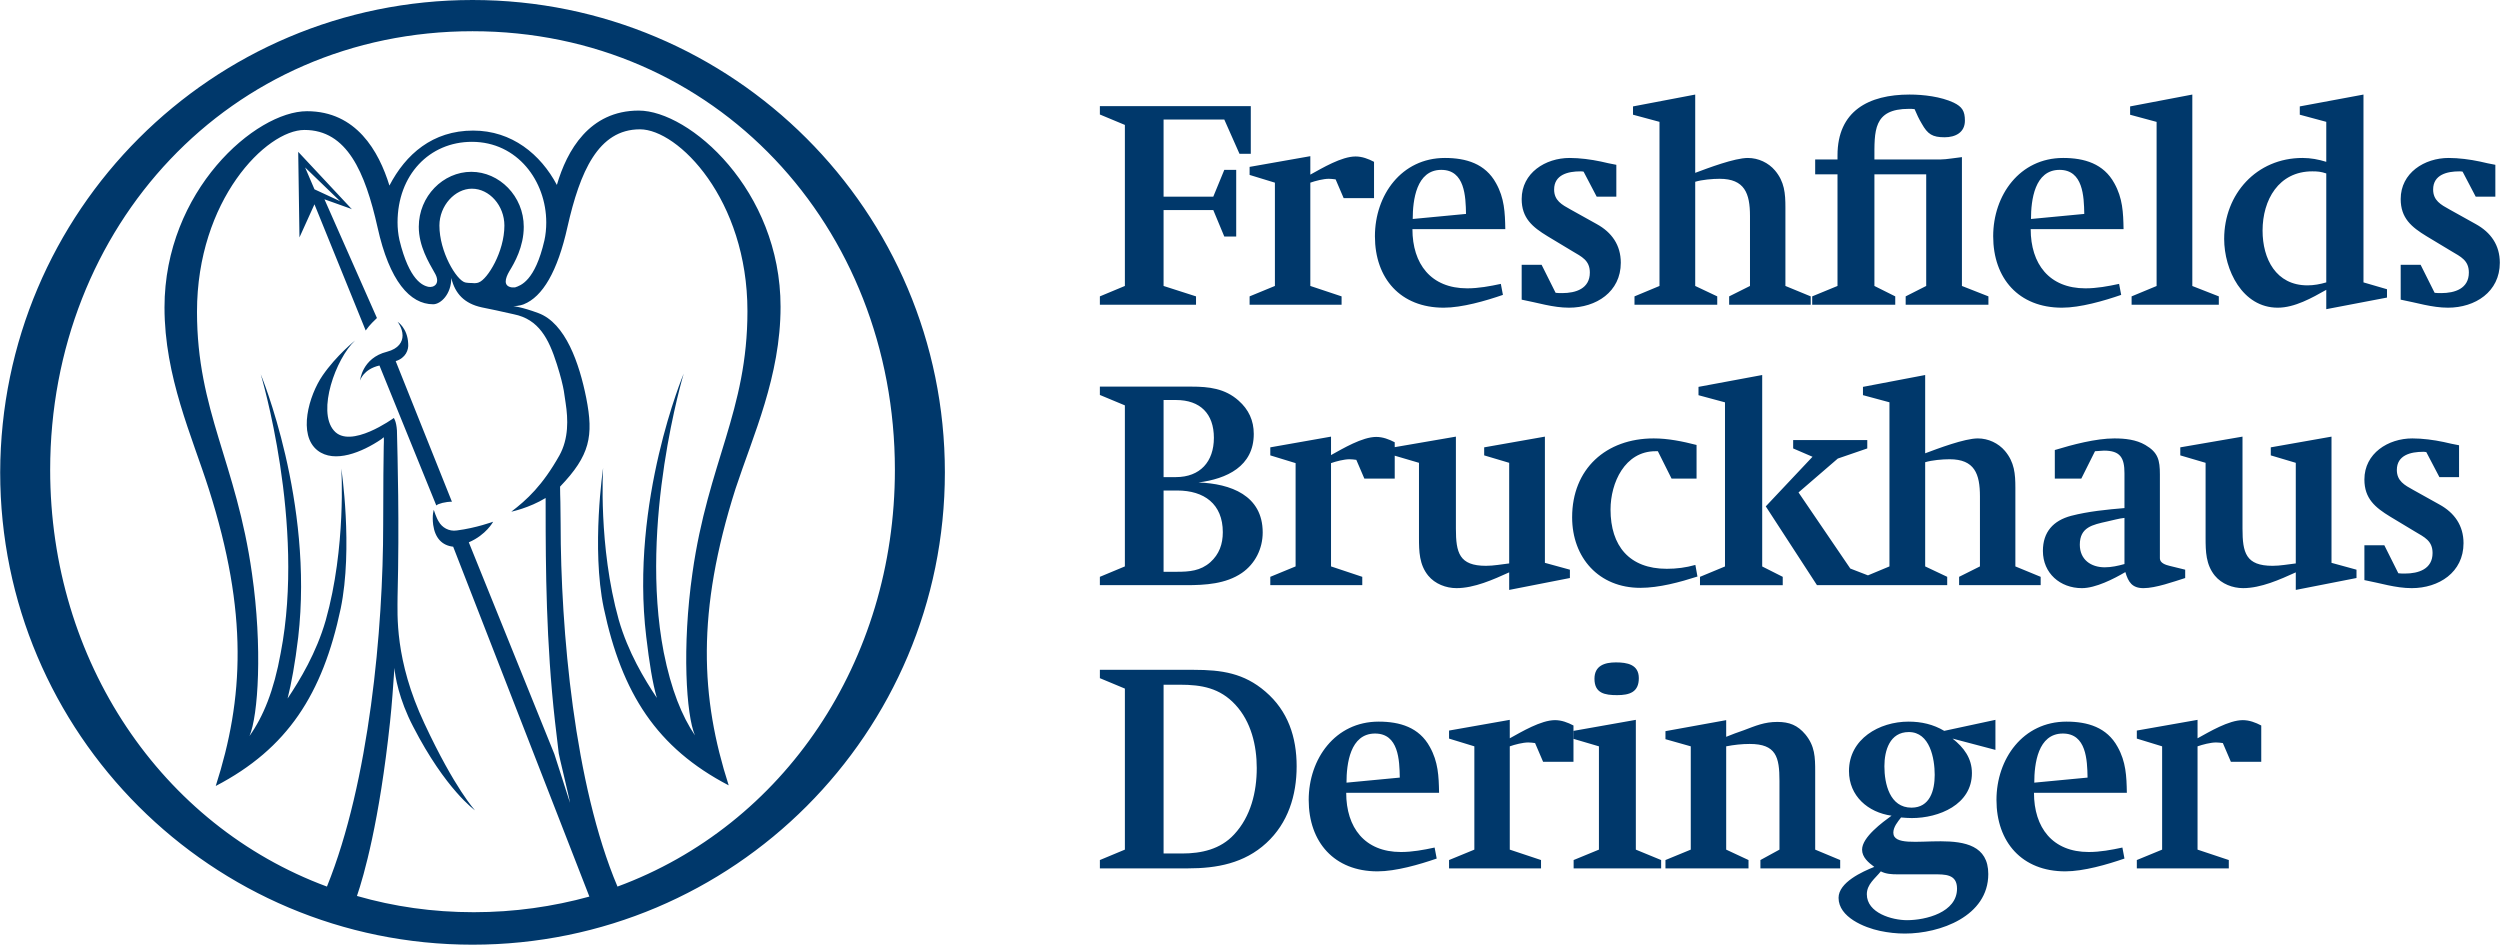
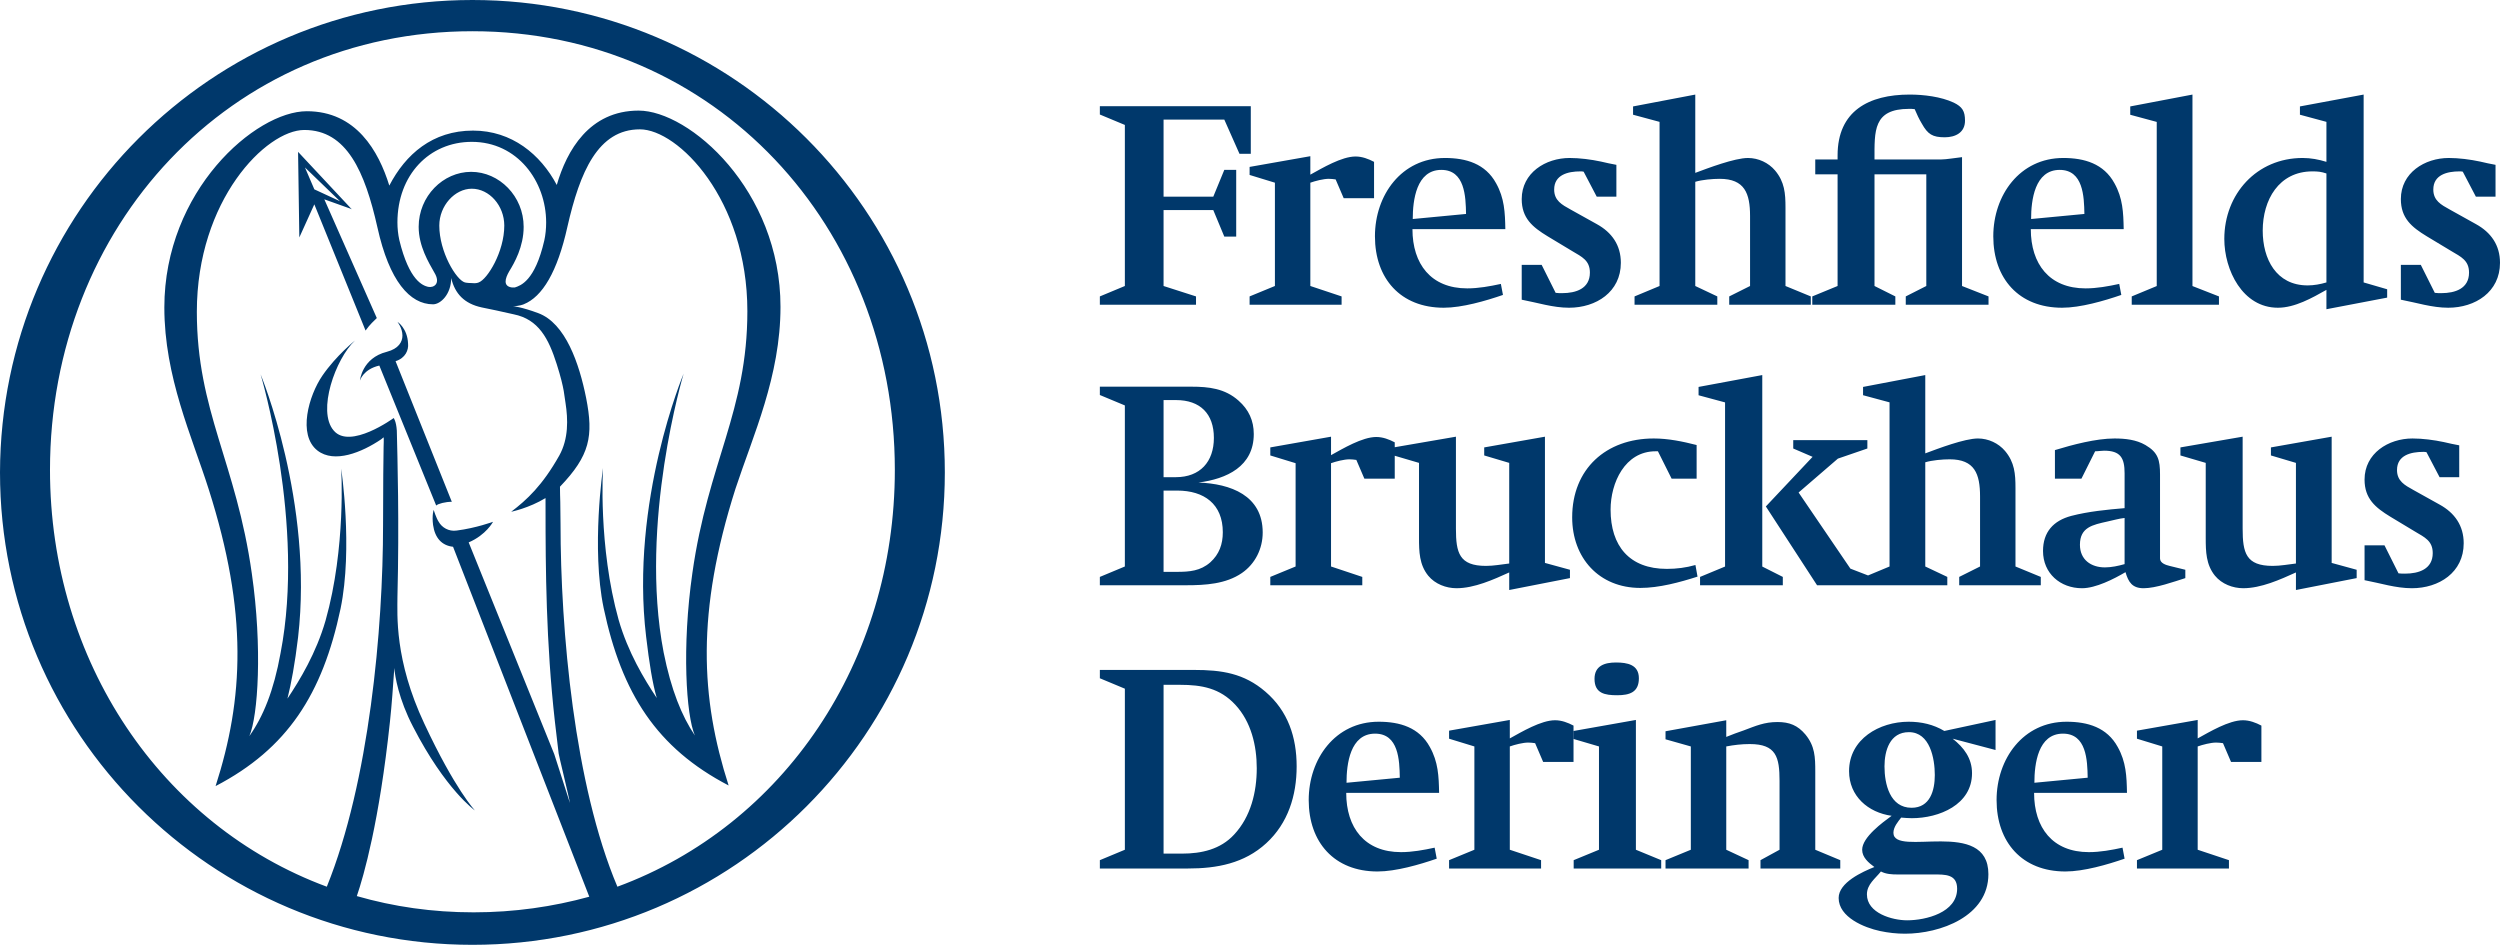
- <svg xmlns="http://www.w3.org/2000/svg" xml:space="preserve" width="8in" height="3.023in" version="1.1" style="shape-rendering:geometricPrecision; text-rendering:geometricPrecision; image-rendering:optimizeQuality; fill-rule:evenodd; clip-rule:evenodd" viewBox="0 0 8000 3023.44">
+ <svg xmlns="http://www.w3.org/2000/svg" xml:space="preserve" version="1.1" style="shape-rendering:geometricPrecision; text-rendering:geometricPrecision; image-rendering:optimizeQuality; fill-rule:evenodd; clip-rule:evenodd" viewBox="0 0 8000 3023.44">
  <defs>
    <style type="text/css">
-    
+ 
    .fil0 {fill:#00386B}
-    
-   </style>
+    			
+ 		</style>
  </defs>
  <g id="Layer_x0020_1">
    <path class="fil0" d="M1445.78 1605.7l-179.97 -449.91c32,-9.99 41.99,-35.98 40,-55.99 -2,-49.99 -34,-69.99 -34,-69.99 0,0 16,20 16,43.99 0,20 -12,42 -49.98,51.99 -79.98,20 -86,91.98 -86,91.98 0,0 10,-35.99 62,-47.99l181.97 447.92c5.99,-6 29.99,-12 49.98,-12l0 0 0 0 0 0.01 0 -0.02 0 0zm-218.22 -176.53c0.03,-4.75 1.13,-26.5 -0.04,-29.85 -1.07,1.04 -6.96,5.9 -7.71,6.4 -61.98,42 -149.98,77.98 -203.97,36 -63.97,-50 -28,-175.97 16.01,-239.96 43.99,-63.99 103.97,-111.99 103.97,-111.99 -61.98,57.99 -121.97,225.96 -67.98,287.95 51.99,61.98 191.97,-39.99 191.97,-39.99l0.01 0.01c0,0 8,10 9.99,39.99 2,85.98 8,291.96 2,531.91 0,55.99 -10,201.96 85.99,405.93 97.98,209.96 161.97,277.95 161.97,277.95 0,0 -93.98,-65.99 -197.97,-267.95 -46,-87.98 -57.99,-161.97 -60,-187.96 -3.99,58 -7.99,115.98 -13.99,171.97 -33.99,319.95 -83.99,493.91 -105.98,557.91 117.98,33.98 241.96,51.99 373.94,51.99 129.98,0 253.96,-18 369.93,-49.98l-435.93 -1119.81c-35.99,-4 -58,-28 -63.98,-69.99 -4,-32 1.99,-48 1.99,-48 0,0 8.01,26 16,38 10,17.99 32,31.98 58,27.99 61.98,-8 115.98,-27.99 115.98,-27.99 0,0 -22,41.99 -77.98,65.98l273.95 677.88 49.98 155.98c-2,-16 -35.99,-153.97 -35.99,-157.96 -3.99,-32.01 -8,-65.99 -12,-101.99 -28.56,-253.3 -29.92,-492.5 -29.98,-680.52 0,-9.56 0.04,-19.26 -0.06,-28.83l-0.04 -6.42c-52.82,32.19 -109.91,43.85 -109.91,43.85 49.99,-37.99 99.99,-83.98 153.97,-179.96 29.99,-53.99 28,-115.98 19.99,-167.97 -4,-20 -2,-41.99 -28,-123.98 -25.99,-81.99 -57.99,-143.98 -137.97,-159.98 -52,-11.99 -63.99,-14 -101.98,-21.98 -55.99,-12 -85.99,-44 -97.99,-93.99 0,51.99 -33.99,84 -57.99,84 -73.99,0 -139.97,-73.99 -177.97,-245.97 -39.98,-177.96 -97.98,-311.93 -233.95,-311.93 -121.98,0 -343.94,223.96 -343.94,581.9 0,317.94 125.98,481.91 175.96,837.83 34,235.96 20,455.93 -8,519.92 43.99,-61.99 77.98,-143.98 99.98,-265.96 79.98,-413.93 -63.98,-891.83 -63.98,-891.83 0,0 169.96,407.92 119.97,841.85 -9.99,83.99 -21.99,147.97 -33.99,195.96 40,-59.99 91.98,-145.97 121.98,-249.95 65.98,-233.96 49.99,-485.92 49.99,-485.92 0,0 38,253.95 -2,447.92 -58,273.95 -169.97,447.93 -399.93,567.9 89.98,-279.94 103.98,-553.9 -22,-949.83 -53.99,-169.96 -141.98,-359.94 -141.98,-581.89 0,-373.93 291.95,-627.89 455.92,-627.89 157.97,0 229.97,127.98 263.96,237.96 51.99,-99.98 137.98,-175.97 267.94,-175.97 123.98,0 215.96,75.99 267.96,173.97 32,-109.97 103.98,-237.96 261.96,-237.96 161.99,0 453.93,253.95 453.93,627.88 0,221.96 -87.98,411.93 -143.98,581.9 -125.98,395.93 -111.98,669.88 -21.99,949.83 -229.96,-119.98 -341.94,-293.96 -399.93,-567.91 -40,-191.97 -2,-447.92 -2,-447.92 0,0 -16,249.96 49.98,485.92 30,103.98 81.99,189.96 121.98,249.95 -14,-47.99 -24,-111.98 -33.99,-195.97 -51.99,-433.91 119.97,-841.85 119.97,-841.85 0,0 -143.97,477.91 -63.98,891.83 23.99,119.97 57.99,203.97 99.98,265.95 -27.99,-63.99 -41.99,-283.94 -7.99,-519.91 49.98,-353.93 175.96,-517.91 175.96,-837.83 0,-357.94 -221.96,-581.9 -343.93,-581.9 -133.98,0 -191.98,135.97 -231.97,311.94 -31.99,143.98 -79.98,223.96 -139.97,247.96 0,0 -14,5.99 -33.99,5.99 0,0 26,2 79.98,22 87.99,32 131.98,161.97 153.98,271.95 23.98,121.89 12.02,183.87 -83.77,283.71 -0.19,14.41 0.74,35.24 1,49.08 0.4,21.11 0.8,47.33 0.8,69.18 0,339.93 43.99,835.83 181.96,1161.78l0 0 -0.02 -0.02c531.9,-195.96 887.83,-719.87 887.83,-1333.76 0,-777.87 -573.9,-1403.76 -1351.76,-1403.76 -777.85,0 -1351.74,625.89 -1351.74,1403.76 0,611.89 355.94,1137.8 885.83,1333.76 135.98,-335.94 179.98,-825.85 179.98,-1157.8 0,-129.57 1.21,-217.69 1.74,-250.12l0 -0.08 0 -0.3 0.01 0.02 0 -0.02 -0 -0zm-139.7 -785.28l-111.98 -107.98 30 69.99 81.99 38 -0.01 -0.01 0 0 0 0zm6148.62 1794.27l0 -116.23c-18.11,-9.52 -38.11,-17.14 -59.07,-17.14 -44.78,0 -106.7,37.16 -144.81,58.11l0 -59.07 -194.35 34.3 0 25.72 80.98 24.77 0 330.57 -80.98 33.34 0 26.68 294.37 0 0 -26.68 -100.03 -33.34 0 -330.57c16.2,-5.72 41.91,-12.39 59.07,-12.39 7.62,0 14.29,0.95 21.91,1.91l25.72 60.01 97.18 0 0.01 0.01 0 0 0 -0zm-430.15 99.08c-0.94,-53.35 -2.85,-99.08 -29.53,-146.72 -34.3,-62.87 -96.22,-80.98 -163.86,-80.98 -139.09,0 -223.89,119.09 -223.89,250.56 0,135.28 81.93,228.64 220.07,228.64 59.07,0 134.33,-21.91 189.59,-40.96l-6.67 -35.25c-35.25,7.62 -71.45,14.29 -107.65,14.29 -116.23,0 -175.3,-78.13 -175.3,-189.59l297.23 0 0.01 0.01 0 0 0 0 -0 0zm-125.75 -48.59l-170.53 16.2c0,-60.02 11.43,-157.2 91.46,-157.2 75.26,0 78.12,84.79 79.07,141zm-294.86 -88.6l0 -96.22 -163.86 35.25c-35.25,-20.96 -73.35,-29.54 -114.32,-29.54 -93.37,0 -190.54,55.26 -190.54,158.15 0,80.02 60.98,132.42 136.24,142.9 -28.58,20.96 -94.31,68.59 -94.31,108.6 0,24.77 20.96,41.92 39.06,55.25 -38.11,15.25 -114.33,49.54 -114.33,99.08 0,61.93 82.89,95.27 132.43,105.75 26.68,5.71 53.35,8.57 80.02,8.57 112.41,0 266.75,-55.26 266.75,-190.54 0,-182.91 -303.91,-52.39 -303.91,-132.42 0,-18.11 14.29,-35.25 24.77,-48.59 11.43,0.95 22.86,1.91 34.3,1.91 86.7,0 192.45,-42.87 192.45,-143.86 0,-47.64 -25.72,-81.93 -61.93,-110.51l137.19 36.2 -0.01 0.03 0 -0.01 0 0 0 -0zm-194.35 80.03c0,49.53 -15.24,104.8 -74.31,104.8 -69.55,0 -86.69,-76.22 -86.69,-132.43 0,-50.49 17.14,-109.55 78.12,-109.55 67.64,0 82.88,84.78 82.88,137.19l0 -0.01 0 0 0 0 0 0zm71.45 363.92c0,76.22 -100.04,100.99 -160.06,100.99 -47.63,0 -128.61,-22.86 -128.61,-82.88 0,-32.39 26.67,-50.5 44.78,-73.36 16.19,8.57 35.25,9.52 53.35,9.52l115.28 0c37.15,0 75.26,-0.95 75.26,45.73l0 0 0 0 0 0 0 0zm-373.93 -64.78l0 -26.68 -80.02 -33.34 0 -249.6c0,-46.68 -0.95,-81.93 -31.44,-119.09 -24.77,-29.54 -51.44,-40.02 -89.55,-40.02 -41.92,0 -69.55,12.39 -107.66,26.68 -19.05,6.67 -38.11,13.34 -56.2,20.96l0 -53.35 -194.35 35.25 0 25.72 80.98 22.87 0 330.57 -80.98 33.34 0 26.68 265.8 0 0 -26.68 -71.45 -33.34 0 -330.57c24.77,-4.77 49.54,-7.63 75.26,-7.63 84.78,0 95.26,41.93 95.26,118.13l0 220.07 -60.97 33.34 0 26.68 255.32 0 0 0.01 0 0 0 -0.01 0 0zm-644.49 -608.77c0,-43.82 -37.16,-50.48 -73.36,-50.48 -36.2,0 -68.59,10.48 -68.59,52.39 0,46.68 33.34,52.4 72.41,52.4 40.01,0 69.55,-9.53 69.55,-54.31l-0.01 0 0 0zm71.45 608.77l0 -26.68 -80.98 -33.34 0 -415.37 -199.11 35.25 0 25.72 80.98 23.82 0 330.57 -80.98 33.34 0 26.68 280.09 0 0 0.01 0 0 0 0 0 -0zm-280.57 -341.06l0 -116.23c-18.11,-9.52 -38.11,-17.14 -59.07,-17.14 -44.78,0 -106.7,37.16 -144.81,58.11l0 -59.07 -194.35 34.3 0 25.72 80.98 24.77 0 330.57 -80.98 33.34 0 26.68 294.37 0 0 -26.68 -100.03 -33.34 0 -330.57c16.2,-5.72 41.91,-12.39 59.07,-12.39 7.62,0 14.29,0.95 21.91,1.91l25.72 60.01 97.18 0 0.01 0.01 0 0 0 -0zm-430.15 99.08c-0.94,-53.35 -2.85,-99.08 -29.53,-146.72 -34.3,-62.87 -96.22,-80.98 -163.86,-80.98 -139.09,0 -223.88,119.09 -223.88,250.56 0,135.28 81.93,228.64 220.07,228.64 59.07,0 134.33,-21.91 189.59,-40.96l-6.67 -35.25c-35.25,7.62 -71.45,14.29 -107.65,14.29 -116.23,0 -175.3,-78.13 -175.3,-189.59l297.23 0 0 0.01zm-125.75 -48.59l-170.53 16.2c0,-60.02 11.43,-157.2 91.46,-157.2 75.27,0 78.12,84.79 79.07,141zm-330.1 -36.2c0,-93.36 -27.63,-177.2 -100.04,-239.12 -68.59,-59.07 -140.05,-69.55 -228.64,-69.55l-301.05 0 0 26.67 80.02 33.35 0 515.39 -80.02 33.34 0 26.68 282 0c92.41,0 180.05,-16.2 250.55,-80.98 69.55,-63.83 97.18,-152.43 97.18,-245.8l0 0.02 0 0zm-127.66 5.72c0,76.21 -19.06,155.28 -72.41,212.44 -43.82,47.63 -104.8,60.97 -166.72,60.97l-59.07 0 0 -540.17 52.4 0c69.55,0 127.66,10.48 177.2,63.82 50.49,54.3 68.59,130.52 68.59,202.93l0.01 0.01 0 0 0 0 -0 0zm3862.21 -719.69c0,-56.21 -28.59,-97.17 -77.17,-123.85l-83.84 -46.69c-27.62,-15.24 -52.39,-28.57 -52.39,-63.82 0,-47.64 44.78,-58.11 83.84,-58.11 3.8,0 6.67,0 10.48,0.95l41.91 80.02 62.88 0 0 -101.93c-16.2,-2.86 -33.35,-6.67 -49.54,-10.49 -31.44,-6.67 -67.64,-11.43 -100.03,-11.43 -77.17,0 -153.39,47.64 -153.39,131.47 0,60.98 34.3,89.55 82.89,119.09l79.07 47.63c30.48,18.09 56.21,29.53 56.21,68.59 0,51.44 -44.78,65.73 -88.6,65.73 -6.67,0 -14.29,0 -20.96,-0.95l-44.78 -89.55 -63.83 0 0 111.46c50.49,9.54 100.03,25.72 151.48,25.72 86.69,0 165.77,-50.48 165.77,-143.85l0 0.01 0 0 0 0 -0 -0zm-342.5 111.46l0 -26.68 -80.02 -21.91 0 -403.94 -194.35 34.3 0 25.72 80.03 23.81 0 322c-24.77,2.86 -49.54,7.62 -74.31,7.62 -85.75,0 -96.22,-41.91 -96.22,-119.08l0 -294.38 -199.11 34.3 0 25.72 80.98 23.81 0 240.07c0,43.82 0.95,85.74 29.54,120.99 21.91,26.67 57.16,40.01 90.5,40.01 57.16,0 118.13,-27.62 168.63,-50.48l0 56.2 194.34 -38.11 -0.01 0.03 0 0 0 0 0 0zm-548.28 0l0 -26.68c-17.15,-3.8 -33.34,-8.57 -50.49,-12.39 -11.43,-2.85 -30.49,-8.57 -30.49,-23.81l0 -15.24 0 -253.41c0,-45.74 -5.71,-70.5 -46.68,-94.31 -29.53,-17.15 -64.78,-20.97 -99.07,-20.97 -59.07,0 -134.33,20.01 -190.54,37.16l0 91.46 84.79 0 43.82 -87.64c9.52,0 19.05,-1.91 28.58,-1.91 52.39,0 65.73,22.87 65.73,72.41l0 111.46c-56.2,4.77 -115.27,10.48 -170.53,24.77 -57.16,15.24 -90.51,51.45 -90.51,112.41 0,71.45 55.26,119.09 124.81,119.09 43.82,0 101.94,-29.53 139.09,-51.44 9.52,32.39 21.91,51.44 58.11,51.44 39.06,0 97.17,-20.96 133.37,-32.39l0.01 -0.01 0 0zm-194.35 -44.77c-20,5.71 -41.91,10.48 -62.88,10.48 -44.78,0 -80.03,-24.77 -80.03,-72.41 0,-56.2 40.97,-63.83 87.65,-74.3 18.09,-3.81 37.15,-9.54 55.25,-11.43l0 147.67 0.02 -0.01 -0.01 0 0 0 0 0zm-268.18 67.64l0 -26.68 -80.98 -33.34 0 -251.51c0,-44.77 -2.86,-81.93 -33.35,-118.13 -20.96,-24.77 -53.35,-40.02 -86.69,-40.02 -42.87,0 -127.66,32.4 -168.63,47.64l0 -250.56 -199.1 37.95 0 26.51 84.78 22.86 0 525.25 -68.79 28.66 -56.48 -21.83 -165.77 -243.57 125.75 -108.45 94.32 -32.39 0 -26.68 -237.22 0 0 26.68 61.93 26.67 -149.57 158.78 163.86 252.14 151.95 0 23.34 0 241.5 0 0 -26.68 -70.5 -33.34 0 -333.44c21.91,-6.67 55.26,-9.52 78.13,-9.52 80.02,0 97.17,46.68 97.17,119.08l0 223.88 -66.69 33.34 0 26.68 261.04 0 0.01 0.02 0 0 0 0 -0 -0zm-825.51 0l0 -26.68 -65.73 -33.19 0 -612.73 -203.87 37.95 0 26.67 84.78 22.86 0 525.25 -80.02 33.19 0 26.68 264.84 0 0 0 0 0zm-272.94 -27.63l-6.67 -37.15c-30.48,8.57 -60.01,12.39 -91.46,12.39 -120.04,0 -180.06,-73.36 -180.06,-189.59 0,-85.74 45.73,-186.72 143.85,-186.72l7.63 0 43.82 87.64 80.02 0 0 -107.65c-44.78,-11.43 -90.5,-20.97 -137.19,-20.97 -152.43,0 -261.04,97.18 -261.04,252.47 0,129.57 85.74,225.78 218.17,225.78 60.01,0 126.7,-18.1 182.91,-36.2l0.02 0 0 0zm-408.23 4.76l0 -26.68 -80.02 -21.91 0 -403.94 -194.35 34.3 0 25.72 80.03 23.81 0 322c-24.77,2.86 -49.54,7.62 -74.31,7.62 -85.75,0 -96.22,-41.91 -96.22,-119.08l0 -294.38 -195.78 33.72 0 -15.62c-18.11,-9.52 -38.11,-17.14 -59.07,-17.14 -44.78,0 -106.7,37.15 -144.81,58.11l0 -59.07 -194.35 34.3 0 25.72 80.98 24.77 0 330.58 -80.98 33.34 0 26.68 294.37 0 0 -26.68 -100.03 -33.34 0 -330.58c16.2,-5.72 41.91,-12.38 59.07,-12.38 7.62,0 14.29,0.95 21.91,1.91l25.72 60.01 97.18 0 0 -73.33 77.64 22.84 0 240.07c0,43.82 0.95,85.74 29.54,120.99 21.91,26.67 57.16,40.01 90.5,40.01 57.16,0 118.13,-27.62 168.63,-50.48l0 56.2 194.34 -38.11 0.01 0.02 0 0 0 0 0 0zm-983.19 -145.76c0,-119.09 -102.89,-156.24 -205.78,-160.06 90.5,-11.43 177.2,-51.44 177.2,-155.28 0,-42.87 -16.2,-78.13 -48.59,-106.7 -43.82,-39.06 -95.27,-44.78 -151.48,-44.78l-292.48 0 0 26.67 80.02 33.35 0 515.4 -80.02 33.34 0 26.68 276.28 0c60.97,0 126.7,-3.81 178.15,-39.06 42.87,-29.53 66.69,-78.12 66.69,-129.56l0.01 0 0 0 0 0 0 -0zm-156.23 -302.95c0,76.21 -43.83,125.75 -121.95,125.75l-39.06 0 0 -246.74 40.02 0c77.17,0 121,43.82 121,120.99l-0.01 0 0 0zm28.57 302c0,38.1 -11.43,70.5 -40.01,96.22 -31.44,27.63 -66.69,30.49 -106.7,30.49l-42.88 0 0 -260.08 43.83 0c85.74,0 145.76,42.87 145.76,133.38l0 -0.01 0 0 0 0 0 0zm4087 -862.33c0,-56.22 -28.58,-97.18 -77.17,-123.85l-83.84 -46.68c-27.62,-15.24 -52.39,-28.58 -52.39,-63.83 0,-47.63 44.78,-58.11 83.84,-58.11 3.81,0 6.67,0 10.48,0.95l41.91 80.02 62.88 0 0 -101.93c-16.2,-2.86 -33.34,-6.67 -49.54,-10.49 -31.44,-6.67 -67.64,-11.43 -100.03,-11.43 -77.17,0 -153.38,47.64 -153.38,131.47 0,60.98 34.3,89.55 82.88,119.09l79.07 47.63c30.48,18.1 56.21,29.53 56.21,68.59 0,51.44 -44.78,65.73 -88.6,65.73 -6.67,0 -14.29,0 -20.96,-0.95l-44.78 -89.55 -63.82 0 0 111.46c50.48,9.54 100.03,25.72 151.48,25.72 86.69,0 165.77,-50.48 165.77,-143.85l-0.02 0.01 0 0 0 0 0 0zm-361.07 111.46l0 -26.68 -75.27 -21.91 0 -601.14 -203.87 37.95 0 26.51 84.78 22.86 0 127.98c-24.77,-7.62 -49.53,-12.39 -76.21,-12.39 -146.72,0 -250.56,115.28 -250.56,259.13 0,99.08 58.11,220.07 171.49,220.07 54.3,0 109.55,-31.43 155.28,-57.16l0 61.93 194.35 -37.15 0.01 0 0 0 0 0 0 0zm-194.35 -48.59c-19.05,5.72 -40.01,9.53 -60.02,9.53 -100.98,0 -143.85,-84.78 -143.85,-175.3 0,-98.12 51.44,-189.58 159.09,-189.58 17.15,0 27.63,0.95 44.78,6.67l0 348.68 0 0 0 0 0 0 0 -0zm-343.91 71.45l0 -26.68 -84.79 -33.19 0 -612.73 -199.1 37.95 0 26.67 84.78 22.87 0 525.24 -80.02 33.19 0 26.68 279.14 0 -0.01 0 0 0zm-304.86 -241.98c-0.94,-53.35 -2.85,-99.08 -29.53,-146.72 -34.3,-62.87 -96.22,-80.98 -163.86,-80.98 -139.09,0 -223.88,119.09 -223.88,250.56 0,135.28 81.93,228.64 220.07,228.64 59.07,0 134.33,-21.91 189.59,-40.96l-6.67 -35.25c-35.25,7.62 -71.45,14.29 -107.65,14.29 -116.23,0 -175.3,-78.13 -175.3,-189.59l297.23 0 0 0.01zm-125.75 -48.59l-170.53 16.2c0,-60.02 11.43,-157.2 91.46,-157.2 75.27,0 78.12,84.79 79.07,141zm-306.76 290.57l0 -26.68 -84.79 -33.34 0 -412.35c-19.05,1.9 -49.54,7.46 -67.64,7.46l-212.45 0c0,-90.98 -4.77,-161.95 110.52,-161.95 5.71,0 12.38,0 18.09,0.95 6.67,16.03 14.3,32.23 22.87,46.36 19.05,34.14 34.3,43.66 73.36,43.66 34.3,0 64.78,-15.24 64.78,-53.19 0,-30.33 -8.57,-44.46 -36.2,-57.8 -40.96,-19.06 -96.21,-25.72 -141,-25.72 -130.51,0 -230.55,52.23 -230.55,194.5l0 13.18 -71.45 0 0 47.63 71.45 0 0 357.26 -80.98 33.34 0 26.68 265.8 0 0 -26.68 -66.69 -33.34 0 -357.26 165.77 0 0 357.26 -65.74 33.34 0 26.68 264.85 0 0 0.01 0 0 0 0 0 -0zm-568.75 0l0 -26.68 -80.98 -33.34 0 -251.5c0,-44.78 -2.86,-81.93 -33.35,-118.13 -20.96,-24.77 -53.35,-40.02 -86.69,-40.02 -42.87,0 -127.66,32.4 -168.63,47.64l0 -250.55 -199.1 37.95 0 26.51 84.78 22.86 0 525.25 -80.02 33.34 0 26.68 264.84 0 0 -26.68 -70.5 -33.34 0 -333.44c21.91,-6.67 55.26,-9.52 78.13,-9.52 80.03,0 97.17,46.68 97.17,119.08l0 223.88 -66.69 33.34 0 26.68 261.04 0 0 -0.01zm-607.81 -134.32c0,-56.22 -28.58,-97.18 -77.17,-123.85l-83.83 -46.68c-27.63,-15.24 -52.39,-28.58 -52.39,-63.83 0,-47.63 44.77,-58.11 83.83,-58.11 3.81,0 6.67,0 10.48,0.95l41.91 80.02 62.88 0 0 -101.93c-16.2,-2.86 -33.34,-6.67 -49.54,-10.49 -31.43,-6.67 -67.64,-11.43 -100.03,-11.43 -77.17,0 -153.38,47.64 -153.38,131.47 0,60.98 34.3,89.55 82.88,119.09l79.07 47.63c30.48,18.1 56.21,29.53 56.21,68.59 0,51.44 -44.78,65.73 -88.59,65.73 -6.68,0 -14.3,0 -20.97,-0.95l-44.78 -89.55 -63.82 0 0 111.46c50.48,9.54 100.03,25.72 151.48,25.72 86.69,0 165.77,-50.48 165.77,-143.85l-0.02 0.01 0 0 0 0 0 0zm-369.65 -107.66c-0.94,-53.35 -2.85,-99.08 -29.53,-146.72 -34.3,-62.87 -96.22,-80.98 -163.86,-80.98 -139.09,0 -223.88,119.09 -223.88,250.56 0,135.28 81.93,228.64 220.07,228.64 59.07,0 134.33,-21.91 189.59,-40.96l-6.67 -35.25c-35.25,7.62 -71.45,14.29 -107.66,14.29 -116.22,0 -175.29,-78.13 -175.29,-189.59l297.23 0 0 0.01 0 0 0 0 0 0zm-125.75 -48.59l-170.53 16.2c0,-60.02 11.43,-157.2 91.46,-157.2 75.26,0 78.11,84.79 79.07,141zm-294.37 -50.5l0 -116.23c-18.11,-9.52 -38.11,-17.14 -59.07,-17.14 -44.78,0 -106.7,37.15 -144.81,58.11l0 -59.07 -194.35 34.3 0 25.72 80.98 24.77 0 330.57 -80.98 33.34 0 26.68 294.37 0 0 -26.68 -100.03 -33.34 0 -330.57c16.2,-5.72 41.91,-12.39 59.07,-12.39 7.62,0 14.29,0.95 21.91,1.91l25.72 60.01 97.18 0 0.01 0.01 0 0 0 -0zm-394.42 -141.94l0 -152.43 -483.01 0 0 26.67 80.02 33.35 0 515.4 -80.02 33.34 0 26.68 307.72 0 0 -26.68 -103.85 -33.34 0 -242.93 159.1 0 35.25 84.79 38.1 0 0 -213.41 -38.1 0 -35.25 85.74 -159.1 0 0 -246.74 194.35 0 48.59 109.56 36.2 0 0 0 0 0 0 0 0 -0zm-2796.76 525.6c-8,8 -21.99,20 -35.99,39.99l-163.97 -403.92 -47.98 105.98 -4.01 -273.95 0 0 171.98 183.96 -3.99 -2 0 0 -83.99 -29.99 167.96 379.92 -0.02 0.01 0.01 0 -0.01 0 0 -0zm305.94 -1017.81c833.85,0 1511.74,675.88 1511.74,1511.72 0,833.85 -675.89,1511.72 -1511.74,1511.72 -833.83,0 -1511.72,-675.88 -1511.72,-1511.72 2,-835.83 677.89,-1511.72 1511.72,-1511.72l0 0zm229.96 769.85c4,-17.99 6,-37.98 6,-57.98 0,-131.98 -91.98,-257.95 -237.96,-257.95 -135.98,0 -237.96,105.98 -237.96,257.95 0,18 1.99,37.99 5.99,55.99 32,131.98 75.98,145.98 91.98,149.98 18,3.99 41.99,-10.01 19.99,-46 -18,-32 -49.99,-83.99 -49.99,-145.98 0,-97.98 77.99,-175.96 167.98,-175.96l0.01 0c89.98,0 167.97,77.98 167.97,175.96 0,63.99 -29.99,115.98 -46,141.98 -14,23.99 -19.98,47.98 8,51.98 4,0 6,0 10,0 17.99,-6 63.98,-20 93.97,-149.98l0 0 0.02 0.01 0 0 0 0 0 0zm-209.96 133.99c27.99,-10 81.99,-98 81.99,-181.96 0,-64 -48,-117.98 -103.98,-117.98l0 -0.01c-54,0 -103.98,53.99 -103.98,117.98 0,83.98 53.99,173.96 81.99,181.97 0,0 8,2 21.99,2l0 0.01c13.99,1.99 22,-2 22,-2l0 0 0 -0.01 -0.01 0 0.01 0 -0 0z" />
  </g>
</svg>
